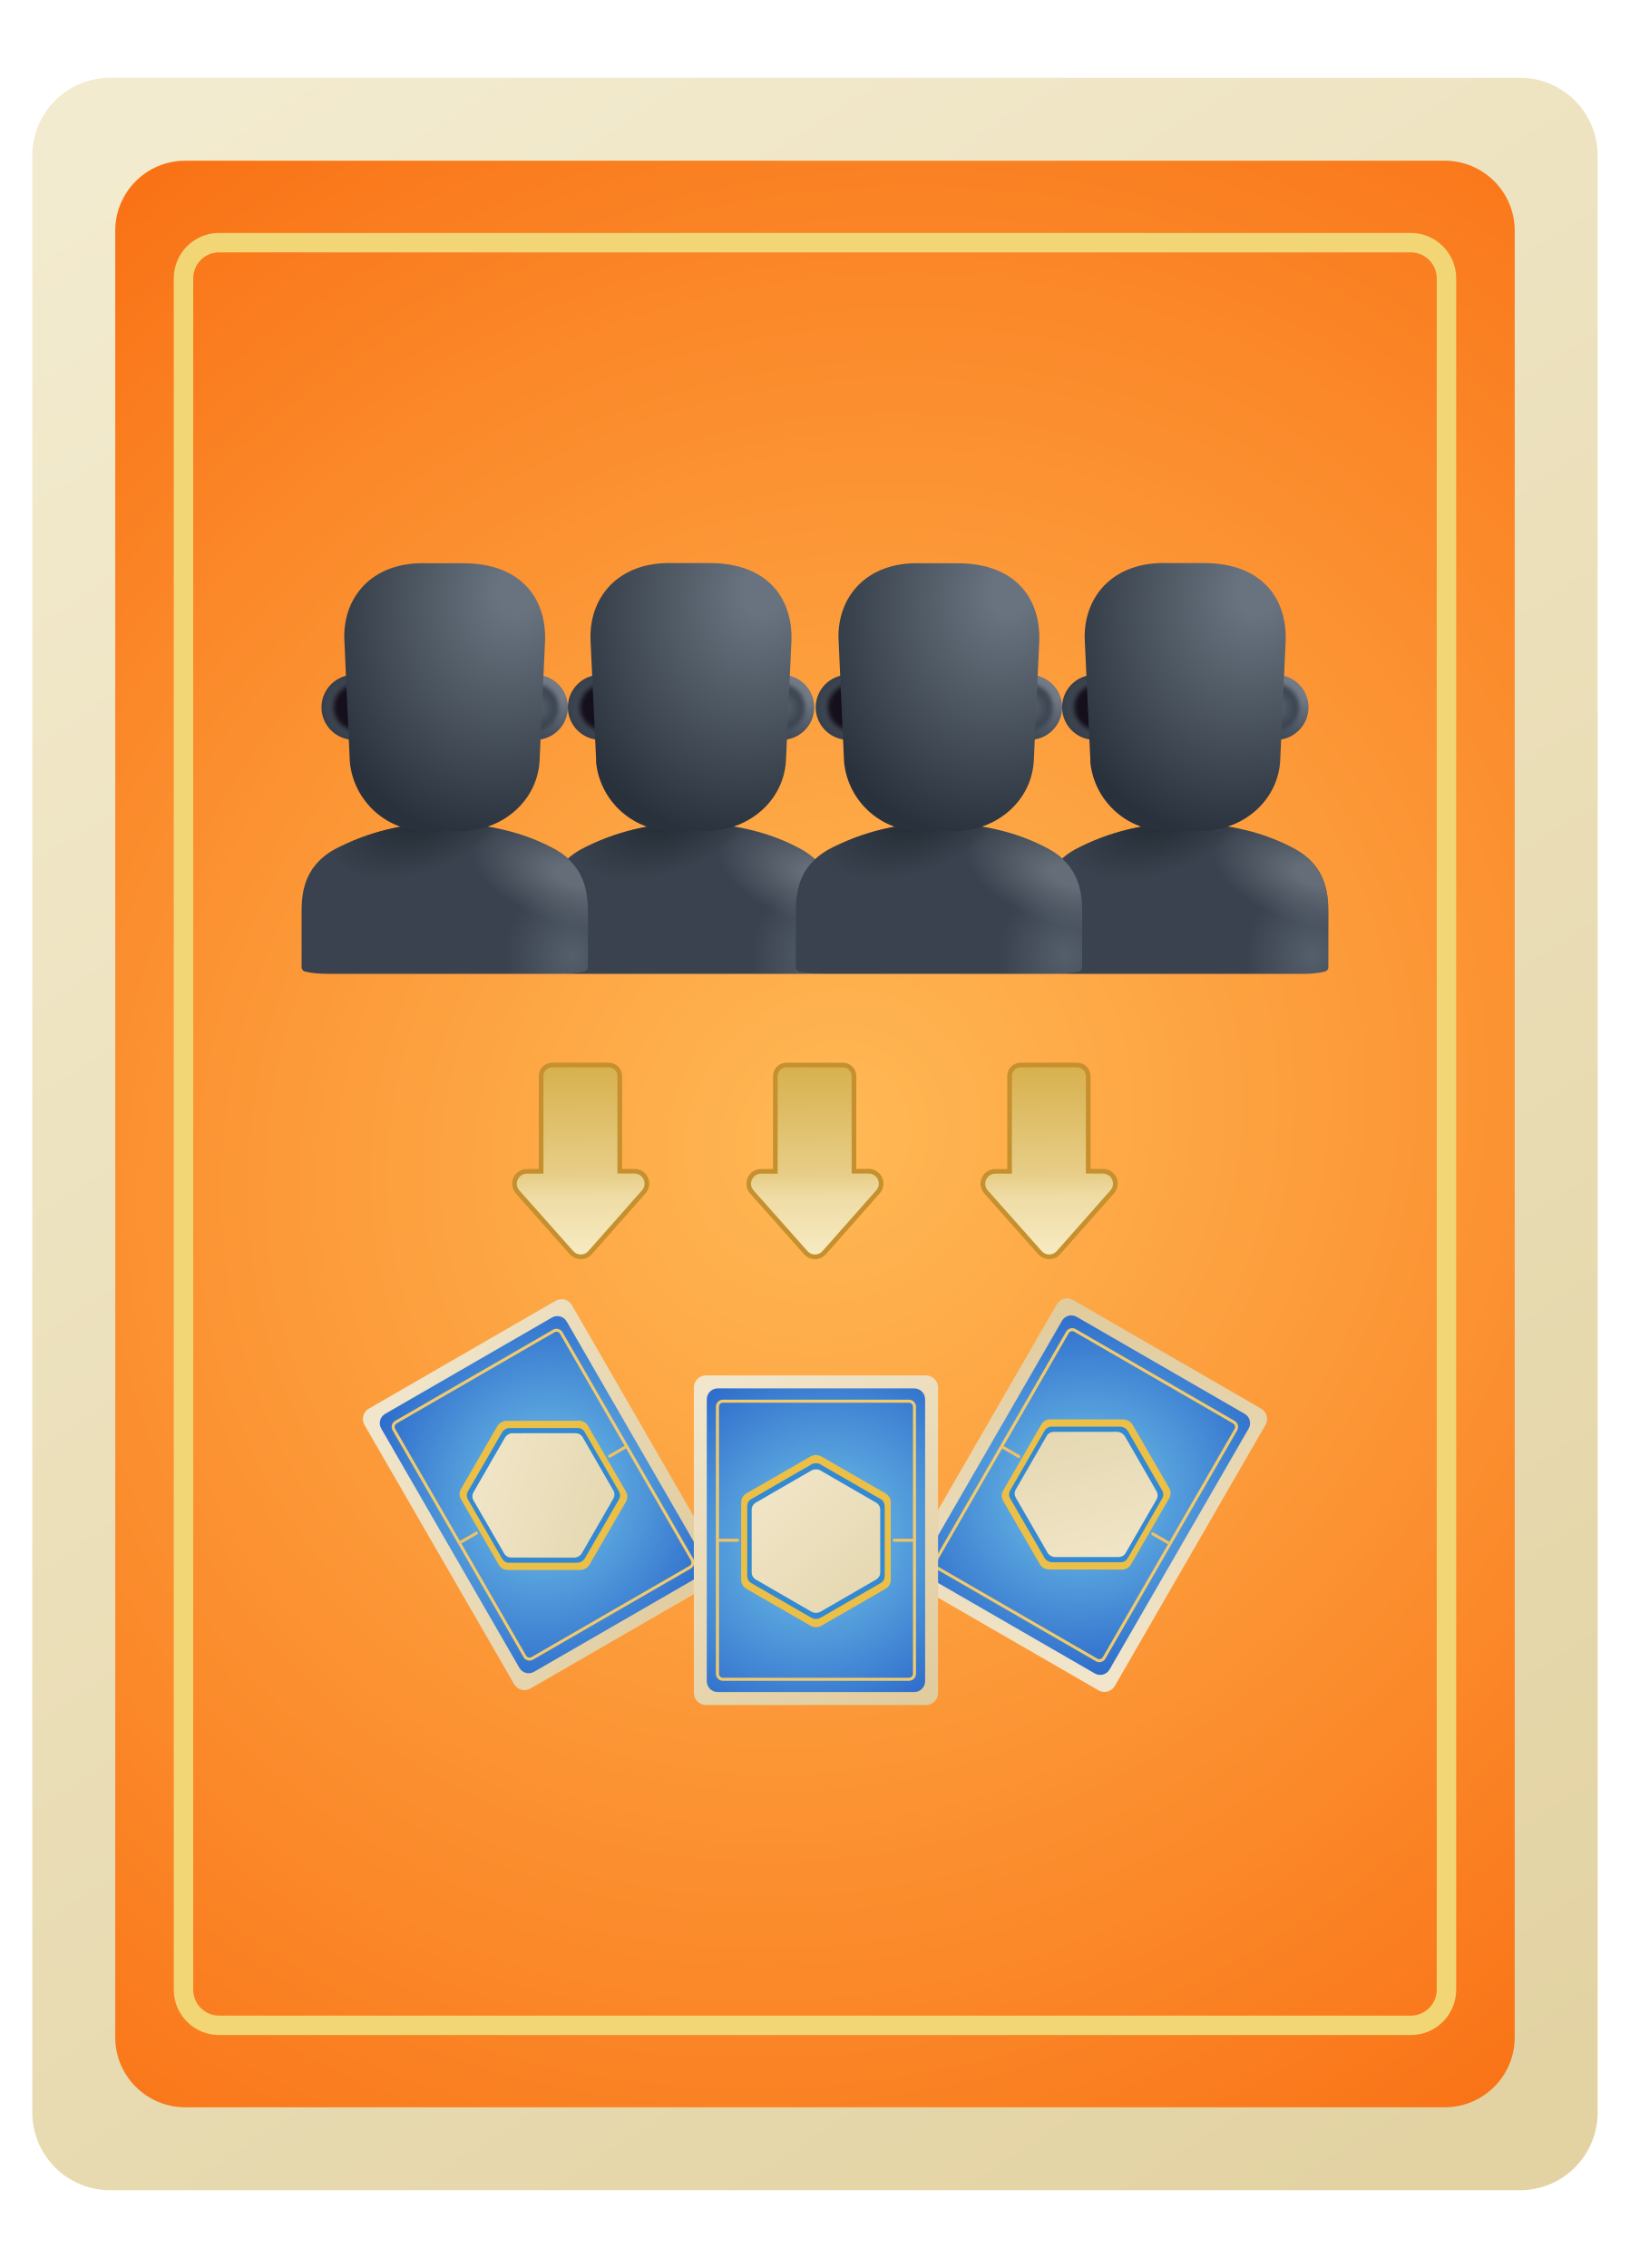
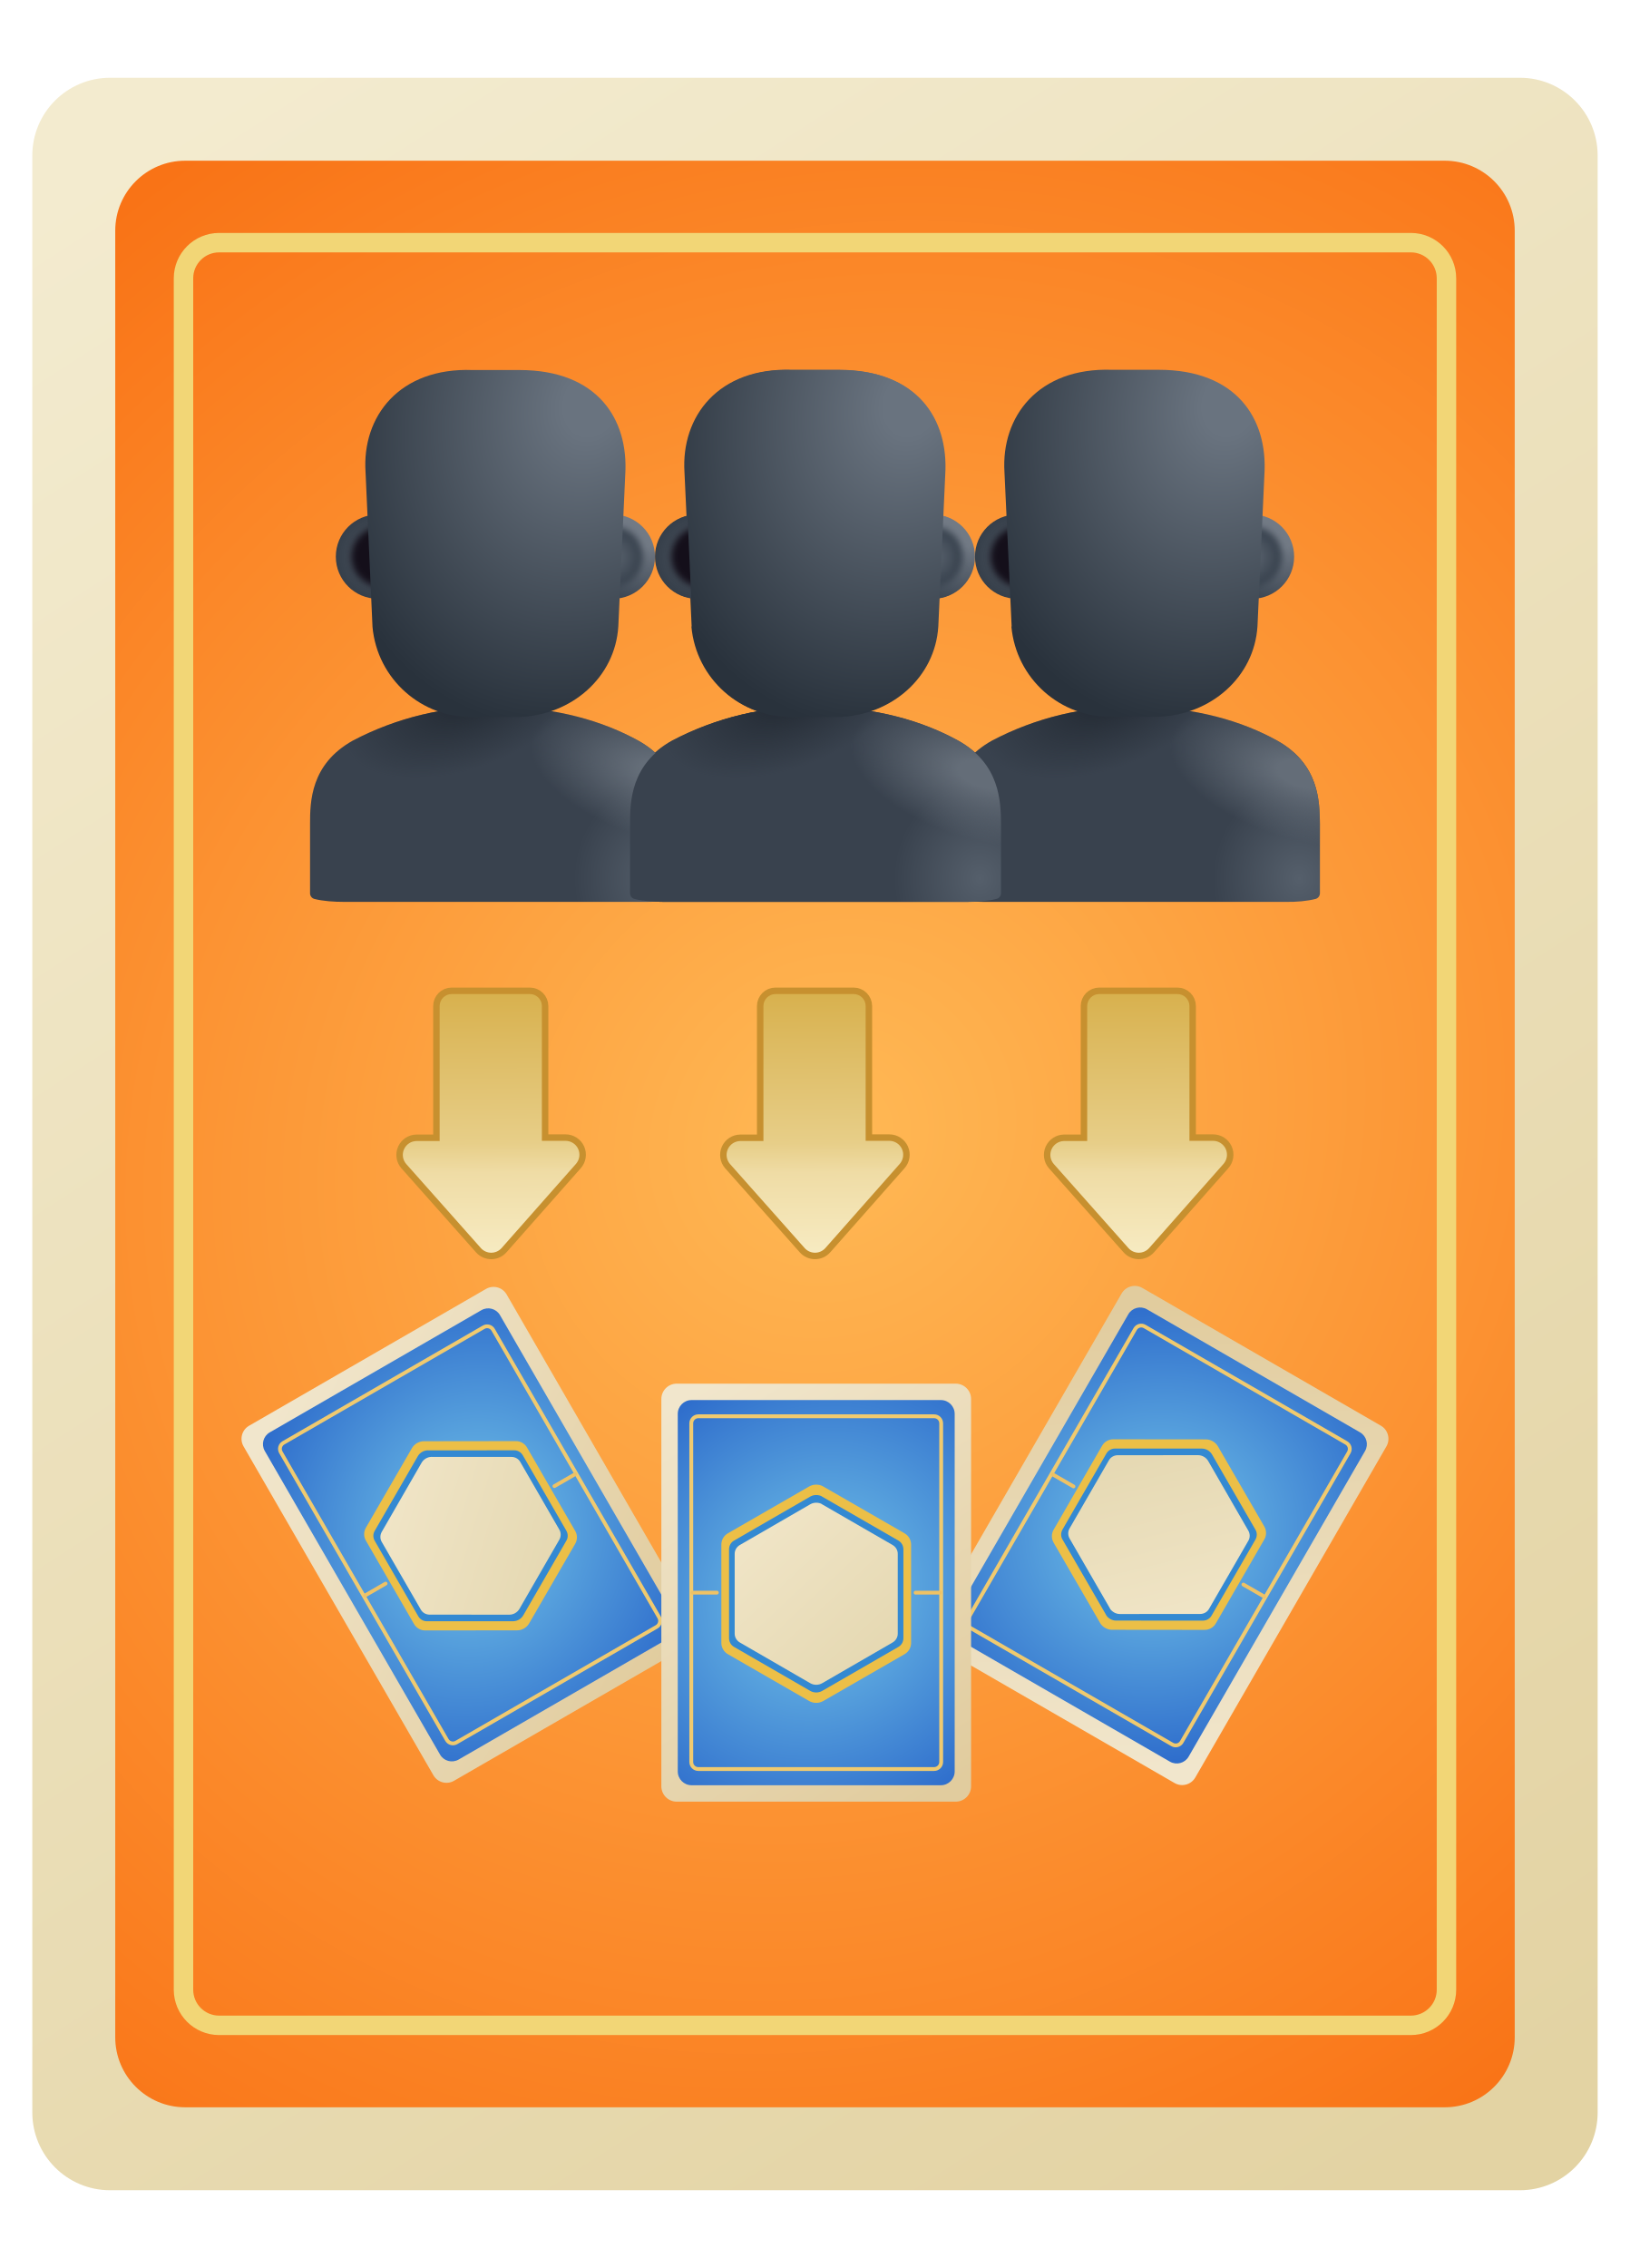
<svg xmlns="http://www.w3.org/2000/svg" xmlns:xlink="http://www.w3.org/1999/xlink" width="291.97" height="406.2" fill="none" viewBox="0 0 1256 1750" version="1.1" id="svg111">
  <defs id="defs61">
    <radialGradient id="y" cx=".1" cy=".18" r="1" fx=".1" fy=".18" gradientTransform="rotate(135.6 223.67 630.65)scale(980 899.081)" gradientUnits="userSpaceOnUse">
      <stop offset="0" stop-color="#ffb955" id="stop1" />
      <stop offset="1" stop-color="#f97316" id="stop2" />
    </radialGradient>
    <radialGradient id="a" cx="0" cy="0" r="1" gradientTransform="matrix(-9.656 0 0 -10.969 28.6 29.4)" gradientUnits="userSpaceOnUse">
      <stop stop-color="#555f6b" id="stop3" />
      <stop offset=".36" stop-color="#39424e" id="stop4" />
    </radialGradient>
    <radialGradient id="b" cx="0" cy="0" r="1" gradientTransform="rotate(105.7 4.85 23.5)scale(2.661 5.544)" gradientUnits="userSpaceOnUse">
      <stop offset=".19" stop-color="#646d78" id="stop5" />
      <stop offset="1" stop-color="#646d78" stop-opacity="0" id="stop6" />
    </radialGradient>
    <radialGradient id="c" cx="0" cy="0" r="1" gradientTransform="rotate(69.3 -5.7 26.12)scale(2.74 5.197)" gradientUnits="userSpaceOnUse">
      <stop stop-color="#232a33" id="stop7" />
      <stop offset="1" stop-color="#232a33" stop-opacity="0" id="stop8" />
    </radialGradient>
    <radialGradient id="d" cx="0" cy="0" r="1" gradientTransform="rotate(90 .41 16.82)scale(1.7)" gradientUnits="userSpaceOnUse">
      <stop offset=".52" stop-color="#424b56" id="stop9" />
      <stop offset="1" stop-color="#363f4a" id="stop10" />
    </radialGradient>
    <radialGradient id="e" cx="0" cy="0" r="1" gradientTransform="rotate(111.5 8.73 17.1)scale(3.08)" gradientUnits="userSpaceOnUse">
      <stop offset=".26" stop-color="#727a85" id="stop11" />
      <stop offset="1" stop-color="#3a4450" id="stop12" />
    </radialGradient>
    <radialGradient id="f" cx="0" cy="0" r="1" gradientTransform="rotate(90 5.15 21.56)scale(1.214)" gradientUnits="userSpaceOnUse">
      <stop stop-color="#5d6671" id="stop13" />
      <stop offset="1" stop-color="#353f4b" id="stop14" />
    </radialGradient>
    <radialGradient id="g" cx="0" cy="0" r="1" gradientTransform="rotate(108.8 9.27 14.33)scale(13.39 10.647)" gradientUnits="userSpaceOnUse">
      <stop offset=".1" stop-color="#69737f" id="stop15" />
      <stop offset="1" stop-color="#29323c" id="stop16" />
    </radialGradient>
    <radialGradient id="h" cx="0" cy="0" r="1" gradientTransform="matrix(-9.656 0 0 -10.969 15.72 29.4)" gradientUnits="userSpaceOnUse">
      <stop stop-color="#555f6b" id="stop17" />
      <stop offset=".36" stop-color="#39424e" id="stop18" />
    </radialGradient>
    <radialGradient id="i" cx="0" cy="0" r="1" gradientTransform="matrix(-.72 2.562 -5.337 -1.5 15.9 25.2)" gradientUnits="userSpaceOnUse">
      <stop offset=".19" stop-color="#646d78" id="stop19" />
      <stop offset="1" stop-color="#646d78" stop-opacity="0" id="stop20" />
    </radialGradient>
    <radialGradient id="j" cx="0" cy="0" r="1" gradientTransform="rotate(69.3 -12.13 16.8)scale(2.74 5.197)" gradientUnits="userSpaceOnUse">
      <stop stop-color="#232a33" id="stop21" />
      <stop offset="1" stop-color="#232a33" stop-opacity="0" id="stop22" />
    </radialGradient>
    <radialGradient id="k" cx="0" cy="0" r="1" gradientTransform="matrix(0 1.7 -1.7 0 4.35 16.4)" gradientUnits="userSpaceOnUse">
      <stop offset=".52" stop-color="#424b56" id="stop23" />
      <stop offset="1" stop-color="#363f4a" id="stop24" />
    </radialGradient>
    <radialGradient id="l" cx="0" cy="0" r="1" gradientTransform="rotate(111.5 2.3 12.71)scale(3.08)" gradientUnits="userSpaceOnUse">
      <stop offset=".26" stop-color="#727a85" id="stop25" />
      <stop offset="1" stop-color="#3a4450" id="stop26" />
    </radialGradient>
    <radialGradient id="m" cx="0" cy="0" r="1" gradientTransform="rotate(90 -1.29 15.12)scale(1.214)" gradientUnits="userSpaceOnUse">
      <stop stop-color="#5d6671" id="stop27" />
      <stop offset="1" stop-color="#353f4b" id="stop28" />
    </radialGradient>
    <radialGradient id="o" cx="0" cy="0" r="1" gradientTransform="rotate(108.8 2.83 9.73)scale(13.39 10.647)" gradientUnits="userSpaceOnUse">
      <stop offset=".1" stop-color="#69737f" id="stop29" />
      <stop offset="1" stop-color="#29323c" id="stop30" />
    </radialGradient>
    <radialGradient xlink:href="#a" id="ac" cx="0" cy="0" r="1" gradientTransform="matrix(-9.656,0,0,-10.969,28.6,29.4)" gradientUnits="userSpaceOnUse" />
    <radialGradient xlink:href="#b" id="ad" cx="0" cy="0" r="1" gradientTransform="matrix(-0.7200678,2.561723,-5.337163,-1.500209,28.78567,25.19006)" gradientUnits="userSpaceOnUse" />
    <radialGradient xlink:href="#c" id="ae" cx="0" cy="0" r="1" gradientTransform="matrix(0.9685211,2.563117,-4.861503,1.837009,20.74861,22.21927)" gradientUnits="userSpaceOnUse" />
    <radialGradient xlink:href="#d" id="ag" cx="0" cy="0" r="1" gradientTransform="matrix(0,1.7,-1.7,0,17.23,16.41)" gradientUnits="userSpaceOnUse" />
    <radialGradient xlink:href="#e" id="ah" cx="0" cy="0" r="1" gradientTransform="matrix(-1.128824,2.865686,-2.865686,-1.128824,27.8397,15.24463)" gradientUnits="userSpaceOnUse" />
    <radialGradient xlink:href="#f" id="ai" cx="0" cy="0" r="1" gradientTransform="matrix(0,1.214,-1.214,0,26.71,16.41)" gradientUnits="userSpaceOnUse" />
    <radialGradient xlink:href="#g" id="aj" cx="0" cy="0" r="1" gradientTransform="matrix(-4.315138,12.67563,-10.07897,-3.431163,25.82289,10.17263)" gradientUnits="userSpaceOnUse" />
    <radialGradient xlink:href="#h" id="ak" cx="0" cy="0" r="1" gradientTransform="matrix(-9.656,0,0,-10.969,15.72,29.4)" gradientUnits="userSpaceOnUse" />
    <radialGradient xlink:href="#i" id="al" cx="0" cy="0" r="1" gradientTransform="matrix(-0.72,2.562,-5.337,-1.5,15.9,25.2)" gradientUnits="userSpaceOnUse" />
    <radialGradient xlink:href="#j" id="am" cx="0" cy="0" r="1" gradientTransform="matrix(0.9685211,2.563117,-4.861503,1.837009,7.87311,22.20856)" gradientUnits="userSpaceOnUse" />
    <radialGradient xlink:href="#k" id="ao" cx="0" cy="0" r="1" gradientTransform="matrix(0,1.7,-1.7,0,4.35,16.4)" gradientUnits="userSpaceOnUse" />
    <radialGradient xlink:href="#l" id="ap" cx="0" cy="0" r="1" gradientTransform="matrix(-1.128824,2.865686,-2.865686,-1.128824,14.96856,15.22827)" gradientUnits="userSpaceOnUse" />
    <radialGradient xlink:href="#m" id="aq" cx="0" cy="0" r="1" gradientTransform="matrix(0,1.214,-1.214,0,13.83,16.41)" gradientUnits="userSpaceOnUse" />
    <radialGradient xlink:href="#o" id="ar" cx="0" cy="0" r="1" gradientTransform="matrix(-4.315138,12.67563,-10.07897,-3.431163,12.95291,10.18663)" gradientUnits="userSpaceOnUse" />
    <radialGradient xlink:href="#a" id="J" cx="0" cy="0" r="1" gradientTransform="matrix(-9.656,0,0,-10.969,28.6,29.4)" gradientUnits="userSpaceOnUse" />
    <radialGradient xlink:href="#b" id="K" cx="0" cy="0" r="1" gradientTransform="matrix(-0.7200678,2.561723,-5.337163,-1.500209,28.78567,25.19006)" gradientUnits="userSpaceOnUse" />
    <radialGradient xlink:href="#c" id="L" cx="0" cy="0" r="1" gradientTransform="matrix(0.9685211,2.563117,-4.861503,1.837009,20.74861,22.21927)" gradientUnits="userSpaceOnUse" />
    <radialGradient xlink:href="#d" id="M" cx="0" cy="0" r="1" gradientTransform="matrix(0,1.7,-1.7,0,17.23,16.41)" gradientUnits="userSpaceOnUse" />
    <radialGradient xlink:href="#e" id="N" cx="0" cy="0" r="1" gradientTransform="matrix(-1.128824,2.865686,-2.865686,-1.128824,27.8397,15.24463)" gradientUnits="userSpaceOnUse" />
    <radialGradient xlink:href="#f" id="P" cx="0" cy="0" r="1" gradientTransform="matrix(0,1.214,-1.214,0,26.71,16.41)" gradientUnits="userSpaceOnUse" />
    <radialGradient xlink:href="#g" id="R" cx="0" cy="0" r="1" gradientTransform="matrix(-4.315138,12.67563,-10.07897,-3.431163,25.82289,10.17263)" gradientUnits="userSpaceOnUse" />
    <radialGradient xlink:href="#h" id="S" cx="0" cy="0" r="1" gradientTransform="matrix(-9.656,0,0,-10.969,15.72,29.4)" gradientUnits="userSpaceOnUse" />
    <radialGradient xlink:href="#i" id="T" cx="0" cy="0" r="1" gradientTransform="matrix(-0.72,2.562,-5.337,-1.5,15.9,25.2)" gradientUnits="userSpaceOnUse" />
    <radialGradient xlink:href="#j" id="U" cx="0" cy="0" r="1" gradientTransform="matrix(0.9685211,2.563117,-4.861503,1.837009,7.87311,22.20856)" gradientUnits="userSpaceOnUse" />
    <radialGradient xlink:href="#k" id="W" cx="0" cy="0" r="1" gradientTransform="matrix(0,1.7,-1.7,0,4.35,16.4)" gradientUnits="userSpaceOnUse" />
    <radialGradient xlink:href="#l" id="X" cx="0" cy="0" r="1" gradientTransform="matrix(-1.128824,2.865686,-2.865686,-1.128824,14.96856,15.22827)" gradientUnits="userSpaceOnUse" />
    <radialGradient xlink:href="#m" id="Z" cx="0" cy="0" r="1" gradientTransform="matrix(0,1.214,-1.214,0,13.83,16.41)" gradientUnits="userSpaceOnUse" />
    <radialGradient xlink:href="#o" id="ab" cx="0" cy="0" r="1" gradientTransform="matrix(-4.315138,12.67563,-10.07897,-3.431163,12.95291,10.18663)" gradientUnits="userSpaceOnUse" />
    <radialGradient id="z" cx="0" cy="0" r="1" gradientTransform="matrix(0 -11.031 20.553 0 25.21 29.87)" gradientUnits="userSpaceOnUse">
      <stop stop-color="#f9c665" id="stop31" />
      <stop offset=".51" stop-color="#c66c31" id="stop32" />
    </radialGradient>
    <radialGradient id="B" cx="0" cy="0" r="1" gradientTransform="rotate(90 -.97 10.87)scale(2.188)" gradientUnits="userSpaceOnUse">
      <stop offset=".52" stop-color="#f0bc58" id="stop33" />
      <stop offset="1" stop-color="#c97c31" id="stop34" />
    </radialGradient>
    <radialGradient id="C" cx="0" cy="0" r="1" gradientTransform="rotate(111.5 8.26 13.19)scale(3.963)" gradientUnits="userSpaceOnUse">
      <stop offset=".26" stop-color="#ffe398" id="stop35" />
      <stop offset="1" stop-color="#d18031" id="stop36" />
    </radialGradient>
    <radialGradient id="F" cx="0" cy="0" r="1" gradientTransform="rotate(90 5.13 16.97)scale(1.563)" gradientUnits="userSpaceOnUse">
      <stop stop-color="#fff2c6" id="stop37" />
      <stop offset="1" stop-color="#d99037" id="stop38" />
    </radialGradient>
    <radialGradient id="H" cx="0" cy="0" r="1" gradientTransform="rotate(108.8 9.1 9.42)scale(17.235 13.704)" gradientUnits="userSpaceOnUse">
      <stop offset=".1" stop-color="#fff1aa" id="stop39" />
      <stop offset="1" stop-color="#d87a36" id="stop40" />
    </radialGradient>
    <radialGradient id="I" cx="0" cy="0" r="1" gradientTransform="matrix(0 1.594 -3.71 0 19.3 5.34)" gradientUnits="userSpaceOnUse">
      <stop stop-color="#fff3ca" id="stop41" />
      <stop offset="1" stop-color="#fff3ca" stop-opacity="0" id="stop42" />
    </radialGradient>
    <radialGradient xlink:href="#r" cx=".1" cy=".18" r="1" fx=".1" fy=".18" gradientTransform="matrix(-700.1832,685.6701,-629.054,-642.3688,824.7188,924.7385)" gradientUnits="userSpaceOnUse" id="aM" />
    <radialGradient cx=".1" cy=".18" r="1" fx=".1" fy=".18" gradientTransform="rotate(135.6 223.67 630.65)scale(980 899.081)" gradientUnits="userSpaceOnUse" id="r">
      <stop offset="0" stop-color="#4db1e4" style="stop-color:#74c6e9" id="stop43" />
      <stop offset="1" stop-color="#2758a8" style="stop-color:#2f6ecc" id="stop44" />
    </radialGradient>
    <radialGradient xlink:href="#r" cx=".1" cy=".18" r="1" fx=".1" fy=".18" gradientTransform="matrix(-700.1832,685.6701,-629.054,-642.3688,824.7188,924.7385)" gradientUnits="userSpaceOnUse" id="aJ" />
    <radialGradient xlink:href="#r" cx=".1" cy=".18" r="1" fx=".1" fy=".18" gradientTransform="matrix(-700.1832,685.6701,-629.054,-642.3688,824.7188,924.7385)" gradientUnits="userSpaceOnUse" id="av" />
    <linearGradient id="t" x1="16" x2="16" y1="3" y2="17" gradientUnits="userSpaceOnUse">
      <stop offset="0" stop-color="#f7ebc2" id="stop45" />
      <stop offset=".316" stop-color="#f7ebc2" style="stop-color:#efdca5;stop-opacity:1" id="stop46" />
      <stop offset=".429" stop-color="#f7ebc2" style="stop-color:#e7ce88;stop-opacity:1" id="stop47" />
      <stop offset="1" stop-color="#d8b14e" id="stop48" />
    </linearGradient>
    <linearGradient id="s" x1="120" x2="1120" y1="100" y2="1650" gradientUnits="userSpaceOnUse">
      <stop offset="0" stop-color="#f3ebcf" id="stop49" />
      <stop offset="1" stop-color="#e3d3a3" id="stop50" />
    </linearGradient>
    <linearGradient xlink:href="#s" id="w" x1="120" x2="1120" y1="100" y2="1650" gradientUnits="userSpaceOnUse" />
    <linearGradient xlink:href="#t" id="aO" x1="15.956" x2="15.829" y1="17.136" y2="2.986" gradientUnits="userSpaceOnUse" />
    <linearGradient id="A" x1="19.34" x2="19.34" y1="29.87" y2="29.45" gradientUnits="userSpaceOnUse">
      <stop offset=".16" stop-color="#b85d2a" id="stop51" />
      <stop offset="1" stop-color="#b85d2a" stop-opacity="0" id="stop52" />
    </linearGradient>
    <linearGradient xlink:href="#u" x1="288" x2="982" y1="431" y2="1169" gradientUnits="userSpaceOnUse" id="aN" />
    <linearGradient x1="288" x2="982" y1="431" y2="1169" gradientUnits="userSpaceOnUse" id="u">
      <stop offset="0" stop-color="#ebd9a8" style="stop-color:#f3e8cc" id="stop53" />
      <stop offset="1" stop-color="#d9c68c" style="stop-color:#e3d6ae" id="stop54" />
    </linearGradient>
    <linearGradient xlink:href="#v" x1="120" x2="1120" y1="100" y2="1650" gradientUnits="userSpaceOnUse" id="aL" />
    <linearGradient x1="120" x2="1120" y1="100" y2="1650" gradientUnits="userSpaceOnUse" id="v">
      <stop offset="0" stop-color="#e9d8a7" style="stop-color:#f1e6cc" id="stop55" />
      <stop offset="1" stop-color="#d7bc7c" style="stop-color:#e1cc9e" id="stop56" />
    </linearGradient>
    <linearGradient xlink:href="#u" x1="288" x2="982" y1="431" y2="1169" gradientUnits="userSpaceOnUse" id="aK" />
    <linearGradient xlink:href="#v" x1="120" x2="1120" y1="100" y2="1650" gradientUnits="userSpaceOnUse" id="aI" />
    <linearGradient xlink:href="#u" x1="288" x2="982" y1="431" y2="1169" gradientUnits="userSpaceOnUse" id="aH" />
    <linearGradient xlink:href="#v" x1="120" x2="1120" y1="100" y2="1650" gradientUnits="userSpaceOnUse" id="as" />
    <linearGradient xlink:href="#t" id="aP" gradientUnits="userSpaceOnUse" x1="15.956" y1="17.136" x2="15.829" y2="2.986" />
    <linearGradient xlink:href="#t" id="aQ" gradientUnits="userSpaceOnUse" x1="15.956" y1="17.136" x2="15.829" y2="2.986" />
    <filter id="O" width="2.93" height="2.93" x="25.25" y="14.94" color-interpolation-filters="sRGB" filterUnits="userSpaceOnUse">
      <feFlood flood-opacity="0" result="BackgroundImageFix" id="feFlood56" />
      <feBlend in="SourceGraphic" in2="BackgroundImageFix" result="shape" id="feBlend56" />
      <feGaussianBlur result="effect1_foregroundBlur_5559_20883" stdDeviation=".13" id="feGaussianBlur56" />
    </filter>
    <filter id="Q" width="2.93" height="2.93" x="15.9" y="14.94" color-interpolation-filters="sRGB" filterUnits="userSpaceOnUse">
      <feFlood flood-opacity="0" result="BackgroundImageFix" id="feFlood57" />
      <feBlend in="SourceGraphic" in2="BackgroundImageFix" result="shape" id="feBlend57" />
      <feGaussianBlur result="effect1_foregroundBlur_5559_20883" stdDeviation=".13" id="feGaussianBlur57" />
    </filter>
    <filter id="Y" width="2.93" height="2.93" x="12.37" y="14.94" color-interpolation-filters="sRGB" filterUnits="userSpaceOnUse">
      <feFlood flood-opacity="0" result="BackgroundImageFix" id="feFlood58" />
      <feBlend in="SourceGraphic" in2="BackgroundImageFix" result="shape" id="feBlend58" />
      <feGaussianBlur result="effect1_foregroundBlur_5559_20883" stdDeviation=".13" id="feGaussianBlur58" />
    </filter>
    <filter id="aa" width="2.93" height="2.93" x="3.03" y="14.94" color-interpolation-filters="sRGB" filterUnits="userSpaceOnUse">
      <feFlood flood-opacity="0" result="BackgroundImageFix" id="feFlood59" />
      <feBlend in="SourceGraphic" in2="BackgroundImageFix" result="shape" id="feBlend59" />
      <feGaussianBlur result="effect1_foregroundBlur_5559_20883" stdDeviation=".13" id="feGaussianBlur59" />
    </filter>
    <filter id="E" width="3.63" height="3.63" x="20.29" y="10.03" color-interpolation-filters="sRGB" filterUnits="userSpaceOnUse">
      <feFlood flood-opacity="0" result="BackgroundImageFix" id="feFlood60" />
      <feBlend in="SourceGraphic" in2="BackgroundImageFix" result="shape" id="feBlend60" />
      <feGaussianBlur result="effect1_foregroundBlur_5559_20858" stdDeviation=".13" id="feGaussianBlur60" />
    </filter>
    <filter id="G" width="3.63" height="3.63" x="8.27" y="10.03" color-interpolation-filters="sRGB" filterUnits="userSpaceOnUse">
      <feFlood flood-opacity="0" result="BackgroundImageFix" id="feFlood61" />
      <feBlend in="SourceGraphic" in2="BackgroundImageFix" result="shape" id="feBlend61" />
      <feGaussianBlur result="effect1_foregroundBlur_5559_20858" stdDeviation=".13" id="feGaussianBlur61" />
    </filter>
    <path id="aw" fill="#ecbf47" d="m628 412 344 198c16 9 26 26 26 44v384c0 18-10 35-26 44l-316 182c-17 10-39 10-56 0l-316-182c-16-9-26-26-26-44V654c0-18 10-35 26-44l316-182c17-10 39-10 56 0z" />
    <path id="aE" fill="#3389d2" d="m628 454 321 185c12 7 19 20 19 34v346c0 14-7 27-19 34l-298 172c-14 8-32 8-46 0l-298-172c-12-7-19-20-19-34V673c0-14 7-27 19-34l298-172c14-8 32-8 46 0z" />
  </defs>
  <rect width="1208" height="1630" x="24" y="60" fill="url(#w)" rx="60" style="fill:url(#w)" id="rect61" />
  <rect width="1080" height="1502" x="88" y="124" fill="url(#y)" rx="54" style="fill:url(#y)" id="rect62" />
  <rect width="974.66" height="1375.52" x="140.67" y="187.24" stroke="#f2d676" stroke-linecap="round" stroke-linejoin="bevel" stroke-width="15" rx="27.51" id="rect63" />
-   <g id="g116" transform="translate(0,-65.40439)">
-     <g transform="matrix(14.762,0,0,14.762,208.0411,368.9323)" id="g81">
+   <g id="g116" transform="matrix(1.295443,0,0,1.295443,-309.1128,-362.2299)">
+     <g transform="matrix(14.762,0,0,14.762,398.8241,368.9323)" id="g81">
      <path fill="url(#J)" d="m 15.9,30.34 q -0.74,0 -1.24,-0.12 A 0.24,0.24 0 0 1 14.49,29.98 V 27.2 c 0,-0.9 0.02,-2.42 1.73,-3.37 a 12,12 0 0 1 5.69,-1.37 h 0.12 c 2.44,0.02 4.3,0.6 5.69,1.37 1.7,0.95 1.72,2.47 1.73,3.37 v 2.78 a 0.24,0.24 0 0 1 -0.17,0.24 q -0.52,0.13 -1.23,0.12 z" style="fill:url(#J)" id="path69" />
      <path fill="url(#K)" d="m 15.9,30.34 q -0.74,0 -1.24,-0.12 A 0.24,0.24 0 0 1 14.49,29.98 V 27.2 c 0,-0.9 0.02,-2.42 1.73,-3.37 a 12,12 0 0 1 5.69,-1.37 h 0.12 c 2.44,0.02 4.3,0.6 5.69,1.37 1.7,0.95 1.72,2.47 1.73,3.37 v 2.78 a 0.24,0.24 0 0 1 -0.17,0.24 q -0.52,0.13 -1.23,0.12 z" style="fill:url(#K)" id="path70" />
      <path fill="url(#L)" d="m 15.9,30.34 q -0.74,0 -1.24,-0.12 A 0.24,0.24 0 0 1 14.49,29.98 V 27.2 c 0,-0.9 0.02,-2.42 1.73,-3.37 a 12,12 0 0 1 5.69,-1.37 h 0.12 c 2.44,0.02 4.3,0.6 5.69,1.37 1.7,0.95 1.72,2.47 1.73,3.37 v 2.78 a 0.24,0.24 0 0 1 -0.17,0.24 q -0.52,0.13 -1.23,0.12 z" style="fill:url(#L)" id="path71" />
      <circle cx="17.23" cy="16.41" r="1.7" fill="url(#M)" style="fill:url(#M)" id="circle71" />
      <circle cx="26.71" cy="16.41" r="1.7" fill="url(#N)" style="fill:url(#N)" id="circle72" />
      <g filter="url(#O)" id="g73">
        <circle cx="26.71" cy="16.41" r="1.21" fill="url(#P)" style="fill:url(#P)" id="circle73" />
      </g>
      <g filter="url(#Q)" id="g74">
        <circle cx="17.37" cy="16.41" r="1.21" fill="#140f1a" id="circle74" />
      </g>
      <path fill="url(#R)" d="M 17.01,19.23 16.72,13 c -0.14,-2.24 1.36,-4.23 4.34,-4.13 h 1.88 c 3.16,0 4.41,1.99 4.27,4.22 l -0.28,6.13 c -0.13,2.05 -1.88,3.58 -4.01,3.65 H 21.1 A 4,4 0 0 1 17,19.23" style="fill:url(#R)" id="path74" />
      <path fill="url(#S)" d="m 3.01,30.34 c -0.43,0 -0.88,-0.03 -1.23,-0.12 A 0.24,0.24 0 0 1 1.61,29.98 V 27.2 c 0,-0.9 0.02,-2.42 1.73,-3.37 a 12,12 0 0 1 5.69,-1.37 h 0.12 c 2.44,0.02 4.3,0.6 5.7,1.37 1.7,0.95 1.72,2.47 1.73,3.37 v 2.78 a 0.24,0.24 0 0 1 -0.18,0.24 c -0.35,0.09 -0.8,0.12 -1.23,0.12 z" style="fill:url(#S)" id="path75" />
      <path fill="url(#T)" d="m 3.01,30.34 c -0.43,0 -0.88,-0.03 -1.23,-0.12 A 0.24,0.24 0 0 1 1.61,29.98 V 27.2 c 0,-0.9 0.02,-2.42 1.73,-3.37 a 12,12 0 0 1 5.69,-1.37 h 0.12 c 2.44,0.02 4.3,0.6 5.7,1.37 1.7,0.95 1.72,2.47 1.73,3.37 v 2.78 a 0.24,0.24 0 0 1 -0.18,0.24 c -0.35,0.09 -0.8,0.12 -1.23,0.12 z" style="fill:url(#T)" id="path76" />
      <path fill="url(#U)" d="m 3.01,30.34 c -0.43,0 -0.88,-0.03 -1.23,-0.12 A 0.24,0.24 0 0 1 1.61,29.98 V 27.2 c 0,-0.9 0.02,-2.42 1.73,-3.37 a 12,12 0 0 1 5.69,-1.37 h 0.12 c 2.44,0.02 4.3,0.6 5.7,1.37 1.7,0.95 1.72,2.47 1.73,3.37 v 2.78 a 0.24,0.24 0 0 1 -0.18,0.24 c -0.35,0.09 -0.8,0.12 -1.23,0.12 z" style="fill:url(#U)" id="path77" />
      <circle cx="4.35" cy="16.41" r="1.7" fill="url(#W)" style="fill:url(#W)" id="circle77" />
      <circle cx="13.83" cy="16.41" r="1.7" fill="url(#X)" style="fill:url(#X)" id="circle78" />
      <g filter="url(#Y)" id="g79">
        <circle cx="13.83" cy="16.41" r="1.21" fill="url(#Z)" style="fill:url(#Z)" id="circle79" />
      </g>
      <g filter="url(#aa)" id="g80">
        <circle cx="4.49" cy="16.41" r="1.21" fill="#140f1a" id="circle80" />
      </g>
      <path fill="url(#ab)" d="M 4.13,19.23 3.85,13 C 3.7,10.77 5.2,8.77 8.18,8.88 h 1.88 c 3.16,0 4.41,1.99 4.27,4.22 l -0.28,6.13 c -0.13,2.05 -1.88,3.58 -4.01,3.65 H 8.23 a 4,4 0 0 1 -4.1,-3.64" style="fill:url(#ab)" id="path80" />
    </g>
    <g transform="matrix(14.762,0,0,14.762,589.4511,368.9333)" id="g93">
      <path fill="url(#ac)" d="m 15.9,30.34 q -0.74,0 -1.24,-0.12 A 0.24,0.24 0 0 1 14.49,29.98 V 27.2 c 0,-0.9 0.02,-2.42 1.73,-3.37 a 12,12 0 0 1 5.69,-1.37 h 0.12 c 2.44,0.02 4.3,0.6 5.69,1.37 1.7,0.95 1.72,2.47 1.73,3.37 v 2.78 a 0.24,0.24 0 0 1 -0.17,0.24 q -0.52,0.13 -1.23,0.12 z" style="fill:url(#ac)" id="path81" />
      <path fill="url(#ad)" d="m 15.9,30.34 q -0.74,0 -1.24,-0.12 A 0.24,0.24 0 0 1 14.49,29.98 V 27.2 c 0,-0.9 0.02,-2.42 1.73,-3.37 a 12,12 0 0 1 5.69,-1.37 h 0.12 c 2.44,0.02 4.3,0.6 5.69,1.37 1.7,0.95 1.72,2.47 1.73,3.37 v 2.78 a 0.24,0.24 0 0 1 -0.17,0.24 q -0.52,0.13 -1.23,0.12 z" style="fill:url(#ad)" id="path82" />
      <path fill="url(#ae)" d="m 15.9,30.34 q -0.74,0 -1.24,-0.12 A 0.24,0.24 0 0 1 14.49,29.98 V 27.2 c 0,-0.9 0.02,-2.42 1.73,-3.37 a 12,12 0 0 1 5.69,-1.37 h 0.12 c 2.44,0.02 4.3,0.6 5.69,1.37 1.7,0.95 1.72,2.47 1.73,3.37 v 2.78 a 0.24,0.24 0 0 1 -0.17,0.24 q -0.52,0.13 -1.23,0.12 z" style="fill:url(#ae)" id="path83" />
      <circle cx="17.23" cy="16.41" r="1.7" fill="url(#ag)" style="display:inline;fill:url(#ag)" id="circle83" />
      <circle cx="26.71" cy="16.41" r="1.7" fill="url(#ah)" style="display:inline;fill:url(#ah)" id="circle84" />
      <g filter="url(#O)" id="g85">
        <circle cx="26.71" cy="16.41" r="1.21" fill="url(#ai)" style="fill:url(#ai)" id="circle85" />
      </g>
      <g filter="url(#Q)" id="g86">
        <circle cx="17.37" cy="16.41" r="1.21" fill="#140f1a" id="circle86" />
      </g>
      <path fill="url(#aj)" d="M 17.01,19.23 16.72,13 c -0.14,-2.24 1.36,-4.23 4.34,-4.13 h 1.88 c 3.16,0 4.41,1.99 4.27,4.22 l -0.28,6.13 c -0.13,2.05 -1.88,3.58 -4.01,3.65 H 21.1 A 4,4 0 0 1 17,19.23" style="display:inline;fill:url(#aj)" id="path86" />
      <path fill="url(#ak)" d="m 3.01,30.34 c -0.43,0 -0.88,-0.03 -1.23,-0.12 A 0.24,0.24 0 0 1 1.61,29.98 V 27.2 c 0,-0.9 0.02,-2.42 1.73,-3.37 a 12,12 0 0 1 5.69,-1.37 h 0.12 c 2.44,0.02 4.3,0.6 5.7,1.37 1.7,0.95 1.72,2.47 1.73,3.37 v 2.78 a 0.24,0.24 0 0 1 -0.18,0.24 c -0.35,0.09 -0.8,0.12 -1.23,0.12 z" style="fill:url(#ak)" id="path87" />
      <path fill="url(#al)" d="m 3.01,30.34 c -0.43,0 -0.88,-0.03 -1.23,-0.12 A 0.24,0.24 0 0 1 1.61,29.98 V 27.2 c 0,-0.9 0.02,-2.42 1.73,-3.37 a 12,12 0 0 1 5.69,-1.37 h 0.12 c 2.44,0.02 4.3,0.6 5.7,1.37 1.7,0.95 1.72,2.47 1.73,3.37 v 2.78 a 0.24,0.24 0 0 1 -0.18,0.24 c -0.35,0.09 -0.8,0.12 -1.23,0.12 z" style="fill:url(#al)" id="path88" />
      <path fill="url(#am)" d="m 3.01,30.34 c -0.43,0 -0.88,-0.03 -1.23,-0.12 A 0.24,0.24 0 0 1 1.61,29.98 V 27.2 c 0,-0.9 0.02,-2.42 1.73,-3.37 a 12,12 0 0 1 5.69,-1.37 h 0.12 c 2.44,0.02 4.3,0.6 5.7,1.37 1.7,0.95 1.72,2.47 1.73,3.37 v 2.78 a 0.24,0.24 0 0 1 -0.18,0.24 c -0.35,0.09 -0.8,0.12 -1.23,0.12 z" style="fill:url(#am)" id="path89" />
      <circle cx="4.35" cy="16.41" r="1.7" fill="url(#ao)" style="fill:url(#ao)" id="circle89" />
      <circle cx="13.83" cy="16.41" r="1.7" fill="url(#ap)" style="fill:url(#ap)" id="circle90" />
      <g filter="url(#Y)" id="g91">
        <circle cx="13.83" cy="16.41" r="1.21" fill="url(#aq)" style="fill:url(#aq)" id="circle91" />
      </g>
      <g filter="url(#aa)" id="g92">
        <circle cx="4.49" cy="16.41" r="1.21" fill="#140f1a" id="circle92" />
      </g>
      <path fill="url(#ar)" d="M 4.13,19.23 3.85,13 C 3.7,10.77 5.2,8.77 8.18,8.88 h 1.88 c 3.16,0 4.41,1.99 4.27,4.22 l -0.28,6.13 c -0.13,2.05 -1.88,3.58 -4.01,3.65 H 8.23 a 4,4 0 0 1 -4.1,-3.64" style="display:inline;fill:url(#ar)" id="path92" />
    </g>
  </g>
-   <g stroke="#c7902f" stroke-width="0.7" paint-order="stroke fill" id="g111" transform="translate(0.0011228,-57.65037)">
+   <g stroke="#c7902f" stroke-width="0.7" paint-order="stroke fill" id="g111" transform="matrix(1.382365,0,0,1.382365,-240.1235,-451.18)">
    <path fill="url(#aO)" d="m 13.87,3 a 0.65,0.65 0 0 0 -0.65,0.65 v 7.3 h -1.25 a 0.75,0.75 0 0 0 -0.56,1.24 l 4.04,4.55 a 0.75,0.75 0 0 0 1.12,0 l 4.02,-4.55 A 0.75,0.75 0 0 0 20.03,10.94 H 18.75 V 3.65 A 0.65,0.65 0 0 0 18.1,3 Z" style="fill:url(#aP)" transform="matrix(10.32003,0,0,10.32003,282.036,850.273)" id="path109" />
    <path fill="url(#aF)" d="m 13.87,3 a 0.65,0.65 0 0 0 -0.65,0.65 v 7.3 h -1.25 a 0.75,0.75 0 0 0 -0.56,1.24 l 4.04,4.55 a 0.75,0.75 0 0 0 1.12,0 l 4.02,-4.55 A 0.75,0.75 0 0 0 20.03,10.94 H 18.75 V 3.65 A 0.65,0.65 0 0 0 18.1,3 Z" style="fill:url(#aQ);stroke:#c7902f;stroke-width:0.7;paint-order:stroke fill" transform="matrix(10.32003,0,0,10.32003,462.787,850.273)" id="path110" />
    <path fill="url(#aG)" d="m 13.87,3 a 0.65,0.65 0 0 0 -0.65,0.65 v 7.3 h -1.25 a 0.75,0.75 0 0 0 -0.56,1.24 l 4.04,4.55 a 0.75,0.75 0 0 0 1.12,0 l 4.02,-4.55 A 0.75,0.75 0 0 0 20.03,10.94 H 18.75 V 3.65 A 0.65,0.65 0 0 0 18.1,3 Z" style="fill:url(#aO);stroke:#c7902f;stroke-width:0.7;paint-order:stroke fill" transform="matrix(10.32003,0,0,10.32003,643.538,850.273)" id="path111" />
  </g>
-   <g id="g115" transform="translate(-2.9319811e-4,278.6292)">
+   <g id="g115" transform="matrix(1.268433,0,0,1.268433,-168.576,74.85481)">
    <g id="g114">
      <g filter="url(#softShadow)" transform="matrix(0.1325019,-0.0765,0.0765,0.1325019,267.9746,806.7647)" id="g97">
        <rect width="1208" height="1630" x="24" y="60" fill="url(#at)" rx="60" style="fill:url(#as)" id="rect93" />
        <rect width="1080" height="1502" x="88" y="124" fill="url(#au)" rx="54" style="fill:url(#av)" id="rect94" />
        <rect width="974.66" height="1375.52" x="140.67" y="187.24" stroke="#ecbf47" stroke-linecap="round" stroke-linejoin="bevel" stroke-width="15" rx="27.51" style="stroke:#f0ca6f" id="rect95" />
        <rect width="110" height="15" x="138" y="867.5" fill="#eabb3d" rx="7.5" style="fill:#eec265" id="rect96" />
        <rect width="110" height="15" x="1008" y="867.5" fill="#eabb3d" rx="7.5" style="fill:#eec265" id="rect97" />
      </g>
      <g filter="url(#hexShadow)" transform="matrix(0.1325019,-0.0765,0.0765,0.1325019,270.5097,811.1657)" id="g98">
        <use xlink:href="#aw" id="use97" />
        <use xlink:href="#aE" id="use98" />
        <path fill="url(#ax)" d="m 628,484 298,172 c 12,7 20,20 20,34 v 312 c 0,14 -8,27 -20,34 l -275,159 c -14,8 -32,8 -46,0 L 330,1036 c -12,-7 -20,-20 -20,-34 V 690 c 0,-14 8,-27 20,-34 L 605,497 c 14,-8 32,-8 46,0 z" style="fill:url(#aH)" id="path98" />
      </g>
    </g>
    <g id="g113">
      <g filter="url(#softShadow)" transform="matrix(-0.1333679,-0.077,0.077,-0.1333679,853.3487,1040.098)" id="g102">
        <rect width="1208" height="1630" x="24" y="60" fill="url(#ay)" rx="60" style="fill:url(#aI)" id="rect98" />
        <rect width="1080" height="1502" x="88" y="124" fill="url(#az)" rx="54" style="fill:url(#aJ)" id="rect99" />
        <rect width="974.66" height="1375.52" x="140.67" y="187.24" stroke="#ecbf47" stroke-linecap="round" stroke-linejoin="bevel" stroke-width="15" rx="27.51" style="stroke:#f0ca6f" id="rect100" />
        <rect width="110" height="15" x="138" y="867.5" fill="#eabb3d" rx="7.5" style="fill:#eec265" id="rect101" />
        <rect width="110" height="15" x="1008" y="867.5" fill="#eabb3d" rx="7.5" style="fill:#eec265" id="rect102" />
      </g>
      <g filter="url(#hexShadow)" transform="matrix(-0.1333679,-0.077,0.077,-0.1333679,855.8926,1035.68)" id="g103">
        <use xlink:href="#aw" id="use102" />
        <use xlink:href="#aE" id="use103" />
        <path fill="url(#aA)" d="m 628,484 298,172 c 12,7 20,20 20,34 v 312 c 0,14 -8,27 -20,34 l -275,159 c -14,8 -32,8 -46,0 L 330,1036 c -12,-7 -20,-20 -20,-34 V 690 c 0,-14 8,-27 20,-34 L 605,497 c 14,-8 32,-8 46,0 z" style="fill:url(#aK)" id="path103" />
      </g>
    </g>
    <g id="g112">
      <g filter="url(#softShadow)" transform="matrix(0.156,0,0,0.156,530.7851,773.3173)" id="g107">
        <rect width="1208" height="1630" x="24" y="60" fill="url(#aB)" rx="60" style="fill:url(#aL)" id="rect103" />
        <rect width="1080" height="1502" x="88" y="124" fill="url(#aC)" rx="54" style="fill:url(#aM)" id="rect104" />
        <rect width="974.66" height="1375.52" x="140.67" y="187.24" stroke="#ecbf47" stroke-linecap="round" stroke-linejoin="bevel" stroke-width="15" rx="27.51" style="stroke:#f0ca6f" id="rect105" />
        <rect width="110" height="15" x="138" y="867.5" fill="#eabb3d" rx="7.5" style="fill:#eec265" id="rect106" />
        <rect width="110" height="15" x="1008" y="867.5" fill="#eabb3d" rx="7.5" style="fill:#eec265" id="rect107" />
      </g>
      <g filter="url(#hexShadow)" transform="matrix(0.156,0,0,0.156,530.7851,778.5073)" id="g108">
        <use xlink:href="#aw" id="use107" />
        <use xlink:href="#aE" id="use108" />
        <path fill="url(#aD)" d="m 628,484 298,172 c 12,7 20,20 20,34 v 312 c 0,14 -8,27 -20,34 l -275,159 c -14,8 -32,8 -46,0 L 330,1036 c -12,-7 -20,-20 -20,-34 V 690 c 0,-14 8,-27 20,-34 L 605,497 c 14,-8 32,-8 46,0 z" style="fill:url(#aN)" id="path108" />
      </g>
    </g>
  </g>
</svg>
